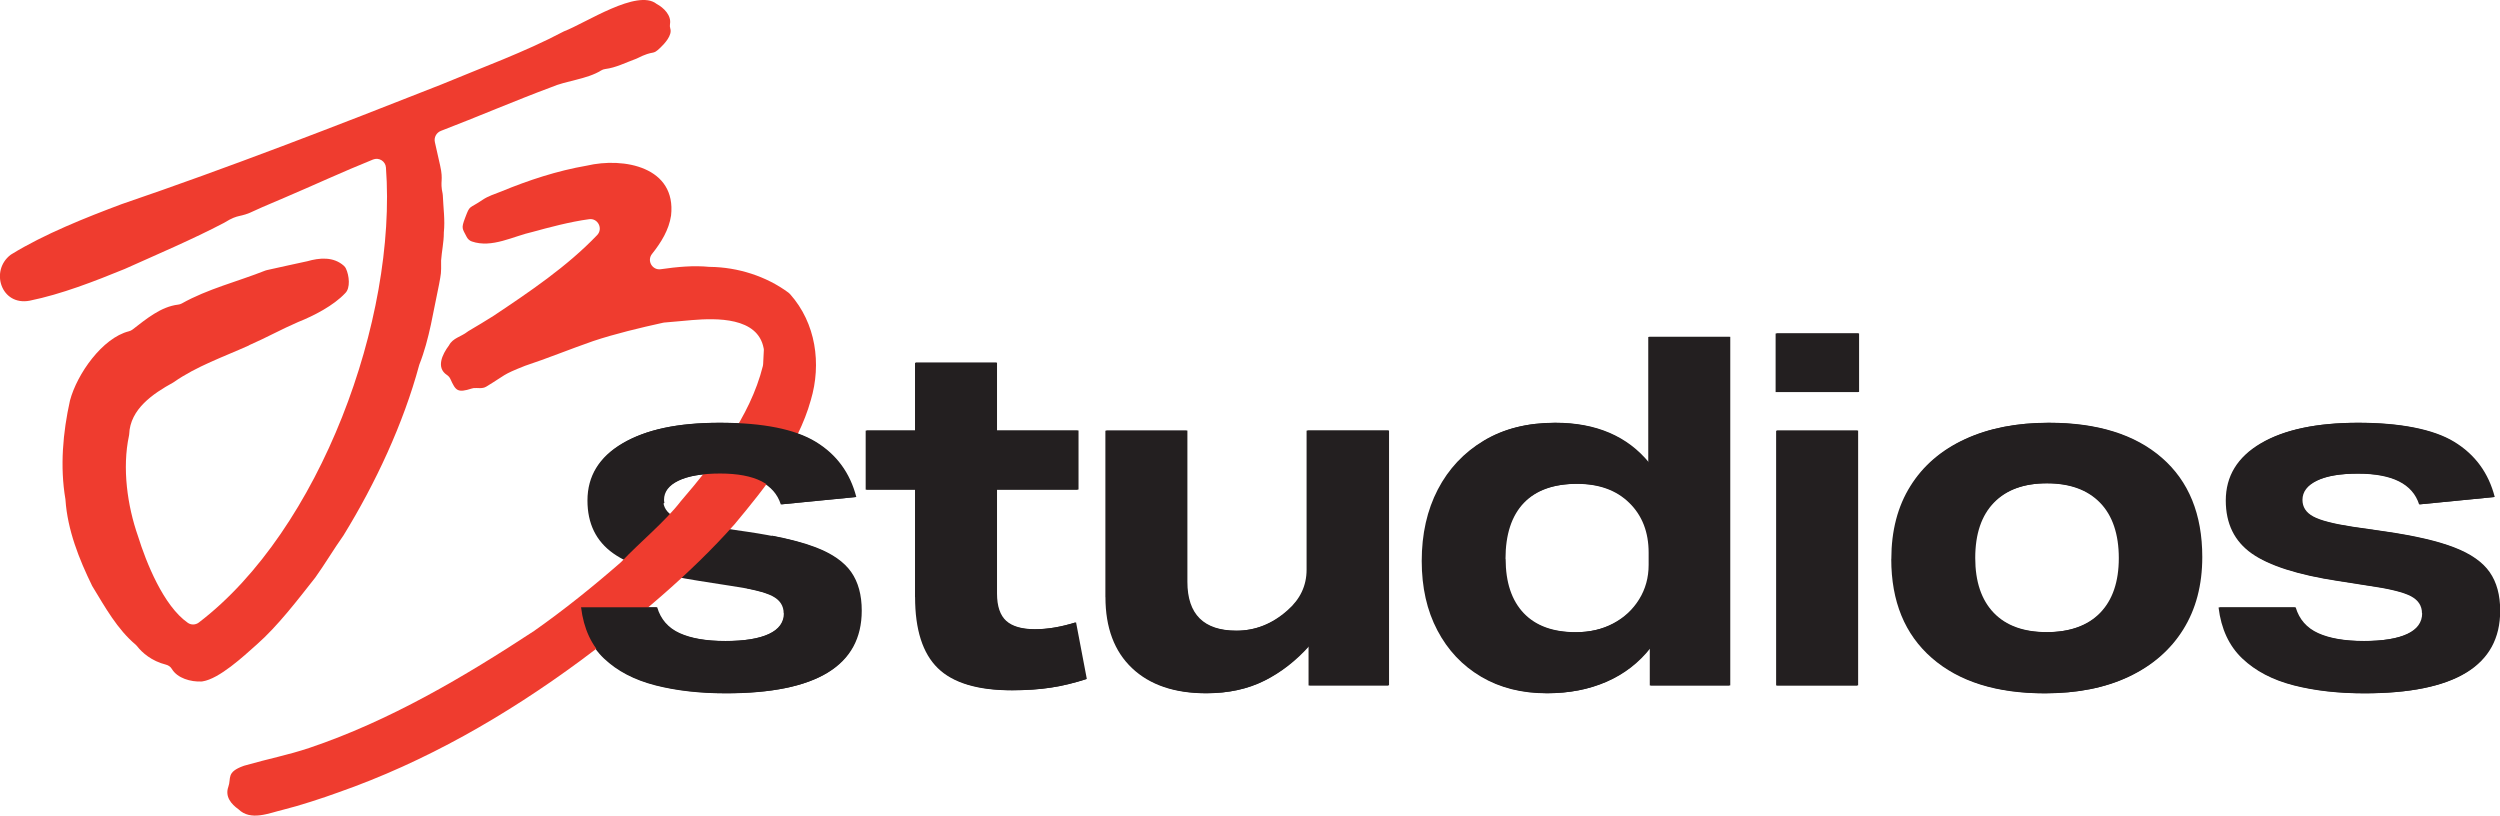
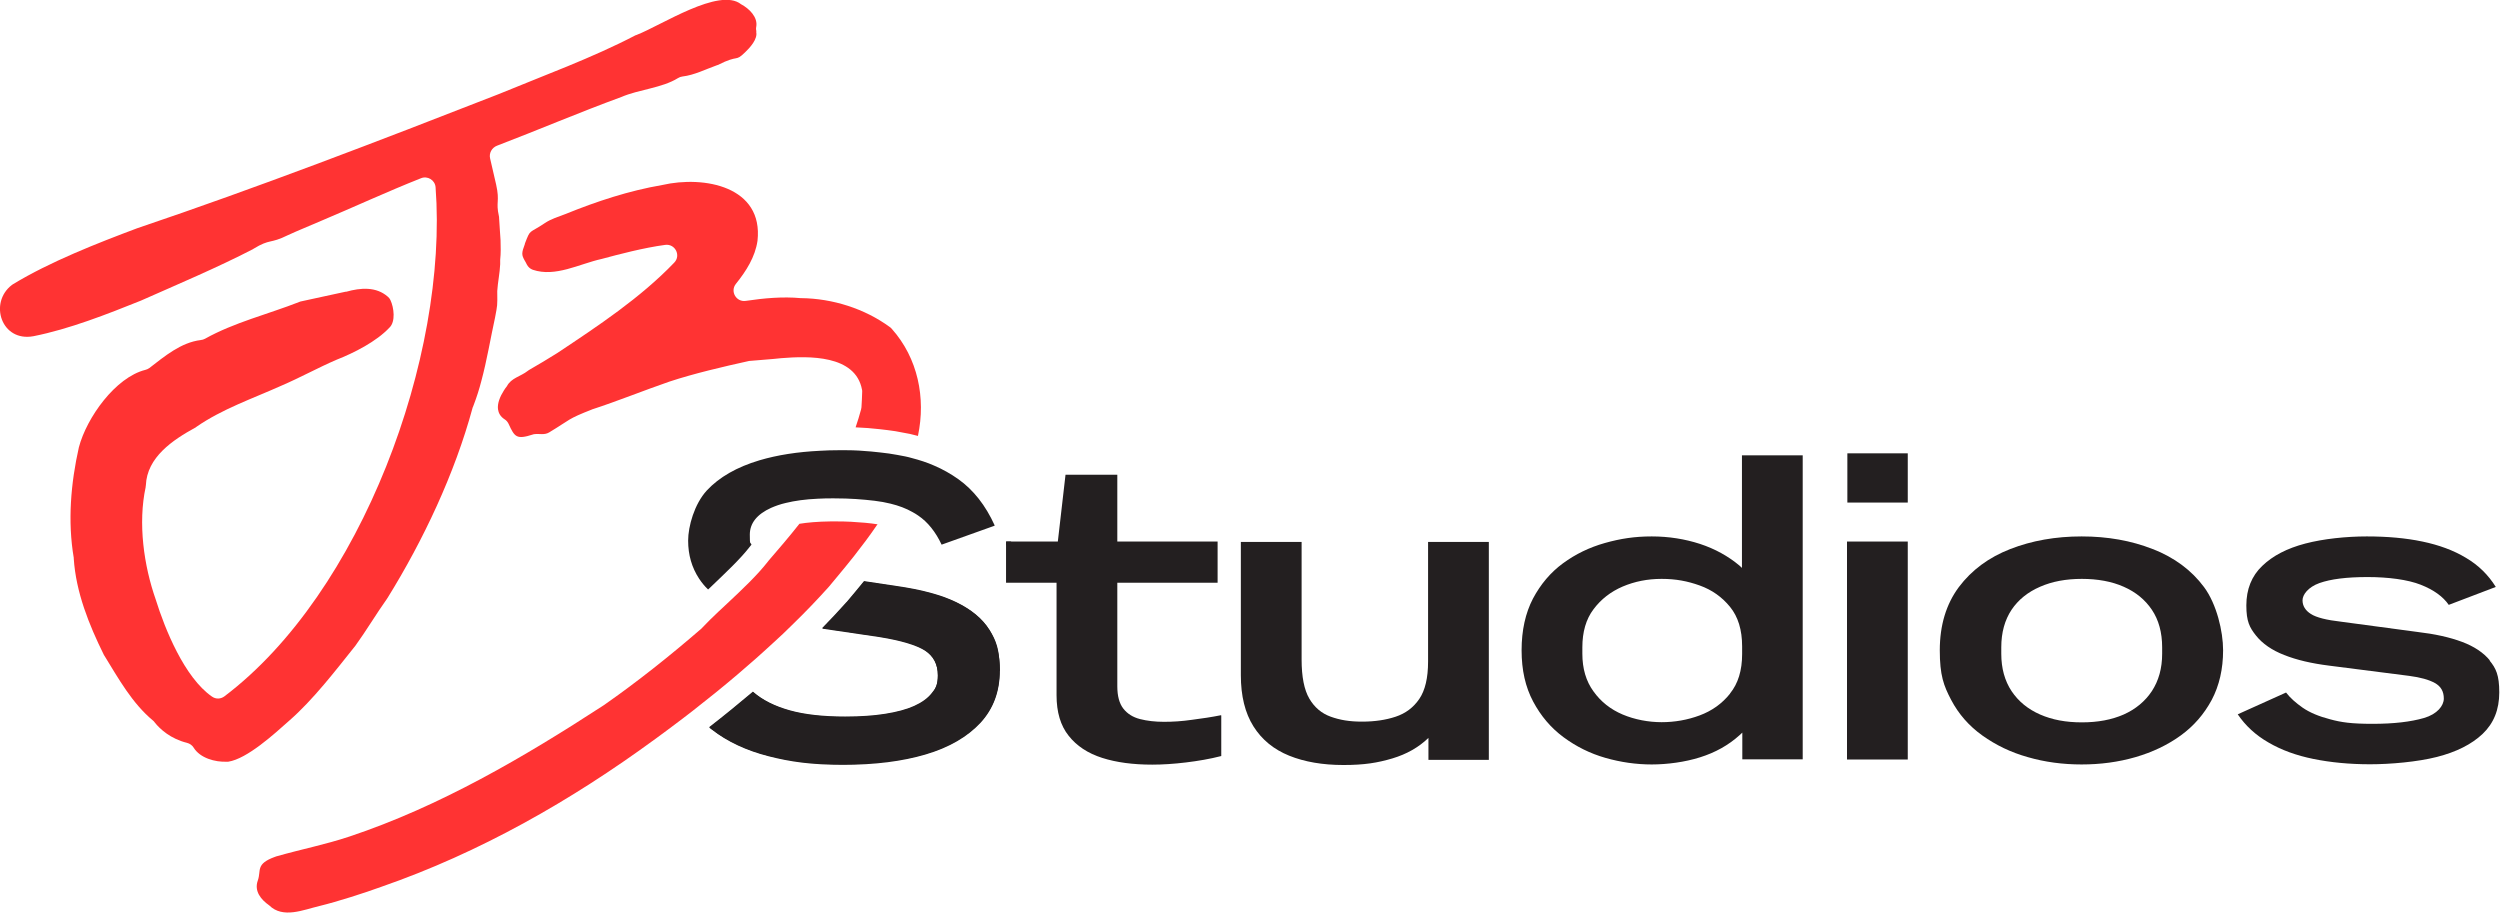
- <svg xmlns="http://www.w3.org/2000/svg" id="Layer_2" data-name="Layer 2" viewBox="0 0 394.75 128.79">
+ <svg xmlns="http://www.w3.org/2000/svg" id="Layer_1" version="1.1" viewBox="0 0 1366 498.7">
  <defs>
    <style>
-       .cls-1 {
+       .st0 {
        fill: #231f20;
      }

-       .cls-2 {
-         fill: #ef3c2f;
+       .st1 {
+         fill: #f33;
      }
    </style>
  </defs>
-   <g id="Layer_1-2" data-name="Layer 1">
-     <path class="cls-1" d="M123.74,96.83c0-1.18-.59-2.08-1.77-2.7-1.18-.62-3.37-1.16-6.55-1.62l-4.93-.77c-6.37-.97-10.92-2.43-13.64-4.35-2.73-1.93-4.09-4.71-4.09-8.36,0-3.85,1.84-6.86,5.51-9.02,3.67-2.16,8.77-3.24,15.3-3.24s11.82,1,15.11,3.01c3.29,2,5.42,4.91,6.4,8.71l-11.79,1.16c-1.03-3.24-4.27-4.86-9.71-4.86-2.83,0-5.01.37-6.55,1.12-1.54.75-2.31,1.76-2.31,3.04,0,1.13.57,2,1.7,2.62,1.13.62,3.21,1.16,6.24,1.62l5.32.77c4.57.67,8.16,1.5,10.75,2.51,2.59,1,4.44,2.3,5.55,3.89,1.1,1.59,1.66,3.62,1.66,6.09,0,8.69-7.12,13.03-21.35,13.03-4.11,0-7.82-.42-11.14-1.27-3.31-.85-6.01-2.26-8.09-4.24-2.08-1.98-3.33-4.66-3.74-8.05h12.03c.56,1.9,1.76,3.26,3.58,4.08,1.82.82,4.23,1.23,7.21,1.23s5.34-.37,6.94-1.12c1.59-.74,2.39-1.84,2.39-3.28" />
-     <path class="cls-1" d="M144.48,94.28v-16.96h-7.79v-9.33h7.79v-10.71h12.8v10.71h12.87v9.33h-12.87v16.42c0,2,.49,3.44,1.46,4.32.98.87,2.49,1.31,4.55,1.31s4.16-.36,6.48-1.08l1.7,8.94c-1.9.62-3.76,1.07-5.59,1.35-1.83.28-3.87.42-6.13.42-5.4,0-9.29-1.17-11.68-3.51-2.39-2.34-3.58-6.08-3.58-11.22" />
-     <path class="cls-1" d="M174.54,94.28v-26.28h12.8v23.89c0,5.14,2.6,7.71,7.79,7.71,3.03,0,5.75-1.08,8.17-3.24,2-1.75,3.01-3.88,3.01-6.4v-21.97h12.87v40.24h-12.56v-6.24c-2.11,2.36-4.47,4.2-7.09,5.51-2.62,1.31-5.65,1.97-9.1,1.97-4.98,0-8.88-1.32-11.68-3.97-2.8-2.65-4.2-6.39-4.2-11.22" />
-     <path class="cls-1" d="M224.49,88.58c0-4.27.85-8.03,2.54-11.29,1.7-3.26,4.11-5.83,7.25-7.71,3.13-1.88,6.86-2.81,11.18-2.81,6.42,0,11.36,2.11,14.8,6.32v-19.89h12.8v55.04h-12.56v-5.94c-1.85,2.36-4.16,4.15-6.94,5.36-2.77,1.21-5.88,1.81-9.33,1.81-3.96,0-7.41-.87-10.37-2.62-2.96-1.75-5.26-4.19-6.9-7.32-1.65-3.13-2.47-6.78-2.47-10.95M237.59,88.27c0,3.7.95,6.55,2.85,8.56,1.9,2,4.65,3.01,8.25,3.01,2.26,0,4.26-.46,6.01-1.39,1.75-.92,3.12-2.2,4.12-3.82,1-1.62,1.5-3.43,1.5-5.43v-1.93c0-3.24-1.01-5.86-3.05-7.86-2.03-2-4.79-3.01-8.29-3.01-3.75,0-6.59,1.02-8.52,3.04-1.93,2.03-2.89,4.97-2.89,8.83" />
-     <path class="cls-1" d="M280.37,52.66h13.03v9.25h-13.03v-9.25ZM280.45,68h12.8v40.24h-12.8v-40.24Z" />
-     <path class="cls-1" d="M298.64,88.27c0-4.47,1-8.31,3.01-11.52,2-3.21,4.87-5.68,8.6-7.4,3.73-1.72,8.11-2.58,13.14-2.58,7.66,0,13.6,1.85,17.84,5.55,4.24,3.7,6.36,8.92,6.36,15.65,0,4.42-1,8.23-3.01,11.45-2,3.21-4.86,5.69-8.56,7.44-3.7,1.75-8.09,2.62-13.18,2.62-7.61,0-13.54-1.86-17.81-5.59-4.27-3.73-6.4-8.93-6.4-15.61M311.74,88.12c0,3.75.98,6.64,2.93,8.67,1.95,2.03,4.75,3.04,8.4,3.04s6.54-1.01,8.52-3.04c1.98-2.03,2.97-4.92,2.97-8.67s-.99-6.72-2.97-8.75c-1.98-2.03-4.79-3.05-8.44-3.05s-6.46,1.02-8.44,3.05c-1.98,2.03-2.97,4.95-2.97,8.75" />
-     <path class="cls-1" d="M382.43,96.83c0-1.18-.59-2.08-1.77-2.7-1.18-.62-3.37-1.16-6.55-1.62l-4.93-.77c-6.37-.97-10.92-2.43-13.64-4.35-2.73-1.93-4.09-4.71-4.09-8.36,0-3.85,1.84-6.86,5.51-9.02,3.67-2.16,8.78-3.24,15.3-3.24s11.82,1,15.11,3.01c3.29,2,5.42,4.91,6.4,8.71l-11.79,1.16c-1.03-3.24-4.27-4.86-9.71-4.86-2.83,0-5.01.37-6.55,1.12-1.54.75-2.31,1.76-2.31,3.04,0,1.13.56,2,1.7,2.62,1.13.62,3.21,1.16,6.24,1.62l5.32.77c4.57.67,8.16,1.5,10.75,2.51,2.59,1,4.44,2.3,5.55,3.89,1.11,1.59,1.66,3.62,1.66,6.09,0,8.69-7.12,13.03-21.35,13.03-4.11,0-7.82-.42-11.14-1.27-3.31-.85-6.01-2.26-8.09-4.24-2.08-1.98-3.33-4.66-3.74-8.05h12.03c.56,1.9,1.76,3.26,3.58,4.08,1.82.82,4.23,1.23,7.21,1.23s5.35-.37,6.94-1.12c1.59-.74,2.39-1.84,2.39-3.28" />
-     <path class="cls-2" d="M39.34,54.53c-4.01,1.81-8.28,3.28-11.9,5.81-.04.02-.07.05-.11.07-3.18,1.75-6.78,4.18-6.93,8.15,0,.07-.01.15-.03.22-1.1,5.12-.26,11.1,1.42,15.88,1.29,4.15,4.02,11,7.86,13.68.52.37,1.23.35,1.74-.04,19.15-14.61,31.33-47.95,29.55-71.85-.07-1-1.11-1.64-2.04-1.26-4.65,1.87-9.48,4.11-13.97,6.02-1.47.65-3.19,1.33-4.64,2.01-2.61,1.28-2.42.43-4.85,1.93-.03.02-.06.04-.09.05-4.87,2.56-10.7,5.04-15.66,7.27-4.72,1.93-9.99,3.99-15.01,5.01-4.5.85-6.28-4.72-3.02-7.23.05-.04.1-.07.15-.1,5.17-3.19,11.83-5.83,17.38-7.91,16.99-5.8,33.82-12.32,50.53-18.91,6.2-2.59,13.23-5.15,19.19-8.31.05-.03.09-.05.14-.07,3.47-1.33,11.59-6.77,14.63-4.33,1.14.6,2.36,1.83,2.11,3.19-.04.23-.02.47.05.7.34,1.06-.92,2.39-1.53,2.98-1.47,1.42-.75.23-3.81,1.77-.05.02-.1.05-.15.06-1.6.58-3.1,1.37-4.79,1.58-.23.03-.44.1-.63.22-2.24,1.4-5.49,1.6-7.92,2.66-5.8,2.16-11.61,4.67-17.38,6.88-.73.28-1.14,1.05-.96,1.8l.83,3.69c.55,2.45-.06,2.37.39,4.43.02.08.03.17.03.26.08,2.05.37,3.87.16,5.9,0,.03,0,.07,0,.1,0,1.36-.33,2.88-.43,4.29,0,.05,0,.09,0,.14.02,1.99,0,1.84-.32,3.62-.91,4.2-1.5,8.59-3.11,12.66-.02.04-.03.09-.04.13-2.49,9.22-6.9,18.66-11.92,26.82-.02.03-.03.05-.05.08-1.45,2.04-3,4.63-4.43,6.62-2.73,3.46-5.93,7.67-9.26,10.59-2.1,1.87-5.89,5.39-8.54,5.8-.06,0-.12.02-.19.02-1.66.07-3.77-.5-4.66-1.99-.2-.34-.54-.57-.92-.67-2.28-.57-3.77-1.9-4.54-2.89-.06-.08-.13-.16-.21-.23-2.94-2.46-4.87-5.97-6.84-9.2-.02-.04-.05-.08-.07-.12-2.07-4.23-3.89-8.83-4.21-13.57,0-.04,0-.08-.01-.11-.88-5.15-.4-10.55.72-15.59,1.12-4.2,5.12-9.88,9.3-10.93.21-.05.4-.14.57-.27,2.14-1.64,4.45-3.61,7.2-3.94.2-.02.4-.08.58-.18,4.09-2.3,8.82-3.46,13.2-5.2.08-.03.16-.05.24-.07.77-.16,5.54-1.24,6.24-1.37.03,0,.06-.01.1-.02,1.99-.57,4.17-.76,5.82.71.14.12.24.27.32.43.52,1.09.75,3.08-.12,3.9-1.82,1.95-4.96,3.57-7.43,4.55-2.62,1.13-5.05,2.49-7.74,3.66" />
-     <path class="cls-2" d="M84.41,99.57c4.73-3.33,9.29-7,13.64-10.8.03-.03.07-.06.1-.1,2.85-3.02,6.88-6.31,9.35-9.53,5.35-6.24,10.94-13.26,12.96-21.36.02-.09.04-.19.04-.29.03-.49.1-1.71.11-2.21,0-.1,0-.2-.03-.29-.92-4.94-7.48-4.76-11.3-4.45-1.34.14-3.07.26-4.4.39-.06,0-.12.02-.18.03-3.5.77-7.66,1.76-11.05,2.9-3.36,1.16-7.51,2.84-10.69,3.88-.03,0-.06.02-.08.03-3.67,1.45-2.94,1.37-6.1,3.28-.65.39-1.35.16-1.99.23-.09.01-.18.04-.27.06-2.3.74-2.56.35-3.4-1.49-.12-.27-.32-.49-.56-.65-1.71-1.13-.76-3.21.34-4.67.59-1.16,1.93-1.37,2.89-2.13.05-.05.11-.08.17-.12,1.06-.6,2.98-1.79,3.96-2.4,5.67-3.79,11.61-7.78,16.37-12.76.97-1.01.12-2.7-1.26-2.51-3.05.41-6.42,1.32-8.9,2-3.12.69-6.44,2.61-9.62,1.52-.36-.12-.65-.39-.82-.72-.69-1.35-.89-1.32-.26-2.98.82-2.15.51-1.34,2.79-2.89.88-.59,1.92-.91,2.91-1.3,4.34-1.79,8.86-3.28,13.5-4.08,5.9-1.38,14.19.21,13.33,7.88-.34,2.27-1.57,4.25-3.01,6.06-.84,1.06.04,2.6,1.38,2.41,2.56-.37,5.18-.62,7.68-.37.03,0,.06,0,.09,0,4.39.05,8.87,1.46,12.4,4.07.09.07.17.14.25.23,4.09,4.59,4.98,11.01,3.28,16.73-2.07,7.43-7.19,13.79-12.04,19.61-7.02,7.91-15.82,15.24-24.31,21.52-11.79,8.7-24.56,16.03-38.29,20.83-2.37.87-6.21,2.12-8.66,2.72-2.29.55-5.14,1.83-7.08-.07-1.12-.79-2.15-1.98-1.6-3.53.5-1.39-.37-2.31,2.4-3.31.04-.01.08-.03.12-.04,3.9-1.12,6.82-1.65,10.29-2.81,12.67-4.27,24.42-11.21,35.56-18.52" />
-     <path class="cls-1" d="M96.4,86.9c.03-1.97,1.13-3.83,3.58-4.32,1.52-.3,2.4-.71,3.39-1.95.46-.58.99-.97,1.54-1.22-.03-.16-.06-.31-.06-.48,0-1.28.77-2.3,2.31-3.04,1.54-.74,3.73-1.12,6.55-1.12,5.45,0,8.68,1.62,9.71,4.86l11.79-1.16c-.98-3.8-3.11-6.71-6.4-8.71-3.29-2-8.32-3.01-15.11-3.01s-11.63,1.08-15.3,3.24c-3.68,2.16-5.51,5.16-5.51,9.02,0,3.37,1.18,5.99,3.5,7.9" />
-     <path class="cls-1" d="M134.41,90.33c-1.11-1.59-2.96-2.89-5.55-3.89-1.84-.71-4.18-1.33-7-1.87.41,1.32.27,2.81-.33,4.18-.78,1.77-2.05,3.19-3.59,4.14,1.92.37,3.32.77,4.18,1.22,1.18.62,1.77,1.52,1.77,2.7,0,1.44-.8,2.53-2.39,3.28-1.59.75-3.9,1.12-6.94,1.12s-5.38-.41-7.21-1.23c-1.82-.82-3.02-2.18-3.58-4.09h-12.02c.41,3.39,1.66,6.08,3.74,8.05,2.08,1.98,4.78,3.39,8.09,4.24,3.31.85,7.03,1.27,11.14,1.27,14.23,0,21.35-4.34,21.35-13.03,0-2.47-.55-4.5-1.66-6.09" />
-     <path class="cls-1" d="M144.63,94.26v-16.96h-7.79v-9.33h7.79v-10.71h12.8v10.71h12.87v9.33h-12.87v16.42c0,2,.49,3.44,1.46,4.32.98.87,2.49,1.31,4.55,1.31s4.16-.36,6.47-1.08l1.7,8.94c-1.9.62-3.77,1.07-5.59,1.35-1.82.28-3.87.42-6.13.42-5.39,0-9.29-1.17-11.68-3.51-2.39-2.34-3.58-6.08-3.58-11.22" />
-     <path class="cls-1" d="M174.69,94.26v-26.28h12.8v23.89c0,5.14,2.6,7.71,7.79,7.71,3.03,0,5.75-1.08,8.17-3.24,2-1.75,3.01-3.88,3.01-6.4v-21.97h12.87v40.24h-12.56v-6.24c-2.11,2.36-4.47,4.2-7.09,5.51-2.62,1.31-5.65,1.97-9.1,1.97-4.98,0-8.88-1.32-11.68-3.97-2.8-2.65-4.2-6.39-4.2-11.22" />
-     <path class="cls-1" d="M224.64,88.56c0-4.27.85-8.03,2.54-11.29,1.7-3.26,4.11-5.83,7.25-7.71,3.13-1.88,6.86-2.81,11.18-2.81,6.42,0,11.36,2.11,14.8,6.32v-19.89h12.8v55.04h-12.56v-5.94c-1.85,2.36-4.16,4.15-6.94,5.36-2.77,1.21-5.88,1.81-9.33,1.81-3.96,0-7.41-.87-10.37-2.62-2.96-1.75-5.26-4.19-6.9-7.32-1.65-3.13-2.47-6.78-2.47-10.95M237.74,88.25c0,3.7.95,6.55,2.85,8.56,1.9,2,4.65,3.01,8.25,3.01,2.26,0,4.26-.46,6.01-1.39,1.75-.92,3.12-2.2,4.12-3.82,1-1.62,1.5-3.43,1.5-5.43v-1.93c0-3.24-1.01-5.86-3.05-7.86-2.03-2-4.79-3.01-8.29-3.01-3.75,0-6.59,1.02-8.52,3.04-1.93,2.03-2.89,4.97-2.89,8.83" />
-     <path class="cls-1" d="M280.52,52.64h13.03v9.25h-13.03v-9.25ZM280.6,67.98h12.8v40.24h-12.8v-40.24Z" />
-     <path class="cls-1" d="M298.79,88.25c0-4.47,1-8.31,3.01-11.52,2-3.21,4.87-5.68,8.6-7.4,3.73-1.72,8.11-2.58,13.14-2.58,7.66,0,13.6,1.85,17.84,5.55,4.24,3.7,6.36,8.92,6.36,15.65,0,4.42-1,8.23-3.01,11.45-2,3.21-4.86,5.69-8.56,7.44-3.7,1.75-8.09,2.62-13.18,2.62-7.61,0-13.54-1.86-17.81-5.59-4.27-3.73-6.4-8.93-6.4-15.61M311.89,88.1c0,3.75.98,6.64,2.93,8.67,1.95,2.03,4.75,3.04,8.4,3.04s6.54-1.01,8.52-3.04c1.98-2.03,2.97-4.92,2.97-8.67s-.99-6.72-2.97-8.75c-1.98-2.03-4.79-3.05-8.44-3.05s-6.46,1.02-8.44,3.05c-1.98,2.03-2.97,4.95-2.97,8.75" />
-     <path class="cls-1" d="M382.58,96.81c0-1.18-.59-2.08-1.77-2.7-1.18-.62-3.37-1.16-6.55-1.62l-4.93-.77c-6.37-.97-10.92-2.43-13.64-4.35-2.73-1.93-4.09-4.71-4.09-8.36,0-3.85,1.84-6.86,5.51-9.02,3.67-2.16,8.78-3.24,15.3-3.24s11.82,1,15.11,3.01c3.29,2,5.42,4.91,6.4,8.71l-11.79,1.16c-1.03-3.24-4.27-4.86-9.71-4.86-2.83,0-5.01.37-6.55,1.12-1.54.75-2.31,1.76-2.31,3.04,0,1.13.56,2,1.7,2.62,1.13.62,3.21,1.16,6.24,1.62l5.32.77c4.57.67,8.16,1.5,10.75,2.51,2.59,1,4.44,2.3,5.55,3.89,1.11,1.59,1.66,3.62,1.66,6.09,0,8.69-7.12,13.03-21.35,13.03-4.11,0-7.82-.42-11.14-1.27-3.31-.85-6.01-2.26-8.09-4.24-2.08-1.98-3.33-4.66-3.74-8.05h12.03c.56,1.9,1.76,3.26,3.58,4.08,1.82.82,4.23,1.23,7.21,1.23s5.35-.37,6.94-1.12c1.59-.74,2.39-1.84,2.39-3.28" />
+   <g>
+     <path class="st0" d="M549.8,295.9v2.2c1-.6,2-1.4,2.8-2.2h-2.8ZM540.6,344.1c-3.8-6.1-9.9-11.1-18.1-15.1-8.3-4-19.1-6.9-32.5-8.8l-17.9-2.7c-3.2,4-6.4,7.7-9.3,11.2,0,.1-.2.2-.3.3-4.2,4.7-8.6,9.4-13.3,14.2l31.2,4.6c11.9,1.9,20.2,4.3,24.9,7.4,4.8,3.1,7.1,7.6,7.1,13.7s-1.1,7-3.3,9.8c-2.2,2.8-5.4,5.1-9.6,7-4.2,1.9-9.5,3.3-15.8,4.3-6.3,1-13.6,1.5-21.9,1.5-12,0-22.1-1.1-30.3-3.4-8.2-2.3-14.9-5.6-20-10.1,0,0,0,0-.1-.1-7.6,6.4-15.5,12.9-23.9,19.4.5.4.9.8,1.4,1.1,8.5,6.6,18.8,11.4,30.9,14.5,12.1,3.1,25.7,4.7,40.8,4.7s32.4-1.9,45.2-5.7c12.8-3.8,22.7-9.6,29.8-17.2,7.1-7.6,10.6-17.2,10.6-28.6s-1.9-16.1-5.7-22.2Z" />
+     <path class="st0" d="M543.3,287.3l-28.8,10.3c-3.3-7-7.5-12.3-12.8-15.9-1-.7-2-1.3-3.1-1.9-3.5-2-7.5-3.5-12-4.6-1.4-.3-2.8-.6-4.2-.9-2.9-.5-6-.9-9.4-1.2-3.4-.3-7.1-.6-10.9-.7-2.1,0-4.3-.1-6.6-.1s-6,0-8.7.2c-6.7.3-12.5,1.1-17.4,2.3-3.1.7-5.8,1.7-8.1,2.7-7.7,3.5-11.6,8.4-11.6,14.6s.3,3.8.9,5.5c-.1.2-.3.3-.4.5-.1.2-.3.4-.4.5-5.4,7-13.5,14.5-21.2,21.9-.6.5-1.1,1.1-1.7,1.6-1.9-1.8-3.5-3.8-4.9-5.9-4-6.1-6-13-6-20.8s3.4-20,10.2-27.4c6.8-7.3,16.4-12.8,28.8-16.5,9.8-2.9,20.8-4.6,33.1-5.2,3.3-.2,6.6-.3,10.1-.3s2.8,0,4.2,0c4.7,0,9.2.3,13.6.7,3.3.3,6.5.7,9.7,1.1,3.1.5,6.1,1,9,1.6,1.2.3,2.4.5,3.6.9,4.2,1.1,8.3,2.4,12.1,4.1,4.7,2,9.1,4.5,13.2,7.4,8.3,5.9,14.9,14.3,19.9,25.3Z" />
+     <path class="st0" d="M546.3,366.4c0,11.4-3.5,20.9-10.6,28.6-7.1,7.6-17,13.4-29.8,17.2-12.8,3.8-27.8,5.7-45.2,5.7s-28.7-1.6-40.8-4.7c-12.1-3.1-22.4-7.9-30.9-14.5-.5-.4-1-.8-1.4-1.1,8.4-6.5,16.3-13,23.9-19.4,0,0,0,0,.1.1,5.2,4.4,11.8,7.8,20,10.1,8.2,2.3,18.3,3.4,30.3,3.4s15.6-.5,21.9-1.5c6.3-1,11.6-2.5,15.8-4.3,4.2-1.9,7.4-4.2,9.6-7,2.2-2.8,3.3-6.1,3.3-9.8,0-6.1-2.4-10.6-7.1-13.7-4.8-3-13.1-5.5-24.9-7.4l-31.2-4.6c4.7-4.8,9.1-9.5,13.3-14.2,0,0,.2-.2.3-.3,3-3.5,6.1-7.3,9.3-11.2l17.9,2.7c13.4,1.9,24.3,4.8,32.5,8.8,8.3,4,14.3,9,18.1,15.1,3.8,6.1,5.7,13.5,5.7,22.2Z" />
+     <path class="st0" d="M667.3,390.9v22.2c-6.2,1.6-12.7,2.7-19.3,3.5-6.6.8-12.8,1.2-18.4,1.2-10.5,0-19.6-1.2-27.4-3.7-7.8-2.5-13.9-6.5-18.3-12.1-4.4-5.5-6.6-12.9-6.6-22.1v-61.5h-27.6v-22.5h28.3l4.2-36.5h28.3v36.5h54.8v22.5h-54.8v56.6c0,5.3,1.1,9.4,3.3,12.2,2.2,2.8,5.2,4.7,9.1,5.7,3.9,1,8.3,1.5,13.1,1.5s9.8-.3,15.3-1.1c5.5-.7,10.8-1.5,15.8-2.5Z" />
+     <path class="st0" d="M780.3,361.5c0,8.9-1.6,15.7-4.8,20.4-3.2,4.7-7.5,7.9-12.9,9.7-5.4,1.8-11.5,2.7-18.4,2.7s-12.1-.9-17.1-2.7c-5-1.8-8.9-5.1-11.7-9.9-2.8-4.8-4.2-11.9-4.2-21.3v-64.3h-33.2v72.8c0,11.4,2.3,20.7,6.9,28,4.6,7.3,11.1,12.6,19.5,16,8.4,3.4,18.3,5.1,29.7,5.1s18.6-1.2,26.7-3.6c7.7-2.3,14.3-6,19.7-11.2v12h33v-119.1h-33.2v65.5Z" />
+     <path class="st0" d="M951.8,310.3c-.5-.4-.9-.9-1.4-1.3-6.1-5.1-13.3-9.1-21.5-11.8-8.3-2.7-17.1-4.1-26.4-4.1s-17.1,1.2-25.6,3.6c-8.5,2.4-16.1,6.1-22.9,11.1-6.8,5-12.2,11.4-16.4,19.3-4.1,7.9-6.2,17.3-6.2,28.2s2.1,20.1,6.3,28c4.2,7.9,9.7,14.4,16.6,19.5,6.9,5.1,14.5,8.9,22.9,11.3,8.4,2.4,16.8,3.6,25.3,3.6s18.2-1.3,26.4-3.9c8.3-2.6,15.5-6.6,21.6-12.1.5-.5,1-1,1.5-1.4v14.6h33v-166.1h-33.2v61.4ZM945.3,379c-4.4,5.5-9.9,9.4-16.6,11.9-6.7,2.5-13.7,3.7-20.8,3.7s-14.7-1.4-21.3-4.2c-6.6-2.8-11.9-7-15.9-12.6-4.1-5.6-6.1-12.5-6.1-20.6v-3.5c0-8.4,2-15.4,6.1-20.8,4.1-5.5,9.4-9.6,15.9-12.4,6.6-2.8,13.6-4.2,21.3-4.2s14.1,1.2,20.8,3.6c6.7,2.4,12.2,6.3,16.6,11.7,4.4,5.4,6.6,12.6,6.6,21.6v4.2c0,8.9-2.2,16.1-6.6,21.5Z" />
+     <rect class="st0" x="1009.2" y="295.9" width="33.2" height="119.1" />
+     <rect class="st0" x="1009.4" y="247.7" width="33" height="26.9" />
+     <path class="st0" d="M1176.2,300c-11.7-4.6-24.6-6.9-38.8-6.9s-27.2,2.3-39,6.9c-11.8,4.6-21.1,11.5-28.1,20.8-6.9,9.3-10.4,20.8-10.4,34.5s2.1,19.3,6.2,27.1c4.1,7.8,9.8,14.3,17.1,19.5,7.3,5.2,15.5,9.2,24.8,11.8,9.3,2.7,19.1,4,29.4,4s20.1-1.3,29.4-4c9.3-2.7,17.5-6.6,24.7-11.8,7.2-5.2,12.8-11.7,17-19.5,4.1-7.8,6.2-16.8,6.2-27.1s-3.5-25.2-10.4-34.5c-6.9-9.3-16.3-16.2-28-20.8ZM1181.4,357.2c0,8-1.9,14.7-5.6,20.4-3.7,5.6-8.9,9.9-15.4,12.8-6.6,2.9-14.2,4.3-22.9,4.3s-16.2-1.4-22.8-4.3c-6.6-2.9-11.8-7.1-15.6-12.8-3.7-5.6-5.6-12.4-5.6-20.4v-3.5c0-8.1,1.9-14.9,5.6-20.5,3.7-5.5,8.9-9.7,15.6-12.6,6.6-2.9,14.2-4.3,22.8-4.3s16.4,1.4,22.9,4.3c6.6,2.9,11.7,7.1,15.4,12.6,3.7,5.5,5.6,12.4,5.6,20.5v3.5Z" />
+     <path class="st0" d="M1360.6,361c-3.6-4.4-8.7-7.8-15.4-10.3-6.7-2.5-14.8-4.3-24.3-5.4l-41.7-5.6c-8-.9-13.5-2.3-16.5-4.2s-4.6-4.4-4.6-7.5,3.1-7.2,9.2-9.4c6.2-2.2,14.9-3.3,26.3-3.3s22,1.4,29.1,4.2c7.1,2.8,12.2,6.5,15.3,11l25.7-9.8c-4.1-6.6-9.5-11.9-16.3-15.9-6.8-4.1-14.7-7-23.8-8.9-9-1.9-19.2-2.8-30.4-2.8s-23.7,1.3-33.6,3.9c-9.9,2.6-17.7,6.6-23.5,12.2-5.8,5.5-8.7,12.8-8.7,21.6s1.8,12.1,5.3,16.5,8.7,8,15.4,10.6c6.8,2.7,14.9,4.6,24.5,5.8l43.8,5.6c6.1.8,10.8,2.1,14,3.9,3.3,1.8,4.9,4.6,4.9,8.5s-3.6,8.5-10.8,10.6c-7.2,2.1-16.5,3.2-28.1,3.2s-17.1-.8-23.3-2.5c-6.2-1.6-11.1-3.7-14.9-6.3-3.7-2.6-6.8-5.3-9.1-8.3l-26.4,11.9c4.2,6.2,9.8,11.4,16.8,15.4,7,4.1,15.2,7.1,24.6,9,9.4,1.9,19.7,2.9,30.9,2.9s25.9-1.3,36.5-4c10.6-2.7,19-6.9,25-12.6,6.1-5.8,9.1-13.3,9.1-22.7s-1.8-13.2-5.4-17.5Z" />
+   </g>
+   <g>
+     <path class="st1" d="M201.4,320.2s0,0,0,0c0,0,0,0,0,0,0,0,0,0,0,0Z" />
+     <path class="st1" d="M413.4,17.4c-.3-.9-.4-1.8-.2-2.7,1-5.3-3.8-10-8.3-12.4-11.9-9.4-43.6,11.6-57.1,16.8-.2,0-.4.2-.6.2-23.3,12.2-50.7,22.2-74.9,32.2-65.3,25.5-131,50.8-197.3,73.2-21.6,8.1-47.7,18.3-67.9,30.6-.2.1-.4.3-.6.4-12.7,9.7-5.8,31.3,11.8,28,19.6-3.9,40.2-12,58.6-19.4,19.4-8.6,42.1-18.2,61.2-28.1.1,0,.2-.1.3-.2,9.5-5.8,8.8-2.5,18.9-7.5,5.6-2.6,12.4-5.3,18.1-7.8,17.6-7.4,36.4-16.1,54.6-23.3,3.6-1.5,7.7,1,8,4.9,7,92.6-40.6,221.7-115.4,278.2-2,1.5-4.7,1.6-6.8.1-15-10.4-25.7-36.9-30.7-53-6.5-18.5-9.8-41.6-5.5-61.5,0-.3,0-.6.1-.9.6-15.4,14.7-24.8,27.1-31.6.2,0,.3-.2.4-.3,14.1-9.8,30.8-15.5,46.4-22.5,10.5-4.5,20-9.8,30.2-14.2,9.7-3.8,21.9-10,29-17.6,3.4-3.2,2.5-10.9.5-15.1-.3-.6-.7-1.2-1.3-1.7-6.4-5.7-15-5-22.8-2.8-.1,0-.3,0-.4,0-2.7.5-21.3,4.7-24.4,5.3-.3,0-.6.2-.9.3-17.1,6.7-35.6,11.2-51.5,20.1-.7.4-1.5.6-2.3.7-10.8,1.3-19.8,8.9-28.1,15.3-.7.5-1.4.8-2.2,1-16.3,4.1-32,26-36.3,42.3-4.4,19.5-6.2,40.4-2.8,60.4,0,.1,0,.3,0,.4,1.2,18.4,8.3,36.1,16.4,52.5,0,.2.2.3.3.5,7.7,12.5,15.2,26.1,26.7,35.6.3.3.6.5.8.9,3,3.8,8.8,9,17.7,11.2,1.5.4,2.8,1.3,3.6,2.6,3.5,5.7,11.7,8,18.2,7.7.3,0,.5,0,.7,0,10.4-1.6,25.2-15.2,33.3-22.4,13-11.3,25.5-27.6,36.2-41,5.6-7.7,11.6-17.7,17.3-25.7,0-.1.1-.2.2-.3,19.6-31.6,36.8-68.1,46.5-103.9,0-.2.1-.3.2-.5.2-.4.4-.9.5-1.3h0c1.6-4.2,3-8.6,4.1-12.9,3.1-11.5,5-23.3,7.5-34.7,1.3-6.9,1.3-6.3,1.2-14,0-.2,0-.4,0-.5.3-4.8,1.4-9.9,1.6-14.6,0-.7,0-1.4,0-2s0-.3,0-.4c.4-3.7.3-7.2.2-10.7h0c-.2-4-.6-8-.8-12.2,0-.3,0-.7-.1-1-1.8-8,.6-7.7-1.5-17.2l-3.3-14.3c-.7-2.9.9-5.9,3.8-7,22.5-8.6,45.2-18.3,67.9-26.6,9.5-4.1,22.2-4.9,30.9-10.3.8-.5,1.6-.8,2.5-.9,6.6-.8,12.5-3.9,18.7-6.1.2,0,.4-.2.6-.2,12-6,9.2-1.4,14.9-6.9,2.4-2.3,7.3-7.4,6-11.5ZM201.3,320.2s0,0,0,0c0,0,0,0,0,0,0,0,0,0,0,0Z" />
+     <path class="st1" d="M479.3,286.7c-4,5.9-8.3,11.6-12.7,17.2-3.1,3.9-6.2,7.7-9.3,11.4-1.5,1.8-2.9,3.5-4.4,5.3-6.2,6.9-12.7,13.7-19.5,20.3-3.7,3.7-7.5,7.3-11.4,10.8-3.1,2.9-6.3,5.7-9.4,8.5-3.2,2.8-6.4,5.6-9.7,8.4-8,6.8-16.2,13.4-24.4,19.8-3.4,2.6-6.7,5.2-10.1,7.7-3.5,2.6-6.9,5.2-10.4,7.7-46,33.7-95.9,62.1-149.5,80.7-9.3,3.4-24.3,8.2-33.8,10.5-8.9,2.1-20.1,7.1-27.6-.3-4.4-3.1-8.4-7.7-6.2-13.7,1.9-5.4-1.4-8.9,9.3-12.8.2,0,.3-.1.5-.2,15.2-4.3,26.6-6.4,40.2-10.9,49.5-16.5,95.4-43.4,138.9-71.7,18.5-12.9,36.3-27.1,53.3-41.8.1-.1.3-.2.4-.4,1.4-1.5,2.9-3,4.4-4.5,3-3,6.3-6,9.6-9.1,8-7.5,16.2-15.2,22.2-22.9.1-.1.2-.3.3-.4,2.7-3.2,5.5-6.4,8.3-9.7,2.9-3.4,5.7-6.9,8.5-10.4,4.3-.7,9.8-1.2,17-1.3.7,0,1.3,0,2,0,3.2,0,6.3,0,9.3.2,5.3.3,10.2.7,14.5,1.4Z" />
+     <path class="st1" d="M501.6,238.2c-1.5-.4-2.9-.7-4.4-1.1-2.6-.5-5.3-1-8-1.5-2.8-.4-5.7-.8-8.6-1.1-4.2-.5-8.6-.8-13.1-1,1.1-3.2,2.1-6.5,3-9.8,0-.4.2-.8.2-1.1.1-1.9.4-6.6.4-8.6,0-.4,0-.8-.1-1.1-3.6-19.1-29.2-18.4-44.1-17.2-5.2.6-12,1-17.2,1.5-.2,0-.5,0-.7.1-13.6,3-29.9,6.8-43.2,11.2-13.1,4.5-29.3,11-41.7,15-.1,0-.2,0-.3.1-14.3,5.6-11.5,5.3-23.8,12.7-2.5,1.5-5.3.6-7.8.9-.4,0-.7.1-1,.2-9,2.9-10,1.4-13.3-5.8-.5-1-1.2-1.9-2.2-2.5-2.3-1.5-3.3-3.4-3.6-5.5h0c-.4-3.2,1.1-6.9,3.2-10.2.5-.8,1.1-1.7,1.7-2.4,2.3-4.5,7.5-5.3,11.3-8.3.2-.2.4-.3.7-.5,4.1-2.3,11.7-6.9,15.5-9.3,22.1-14.7,45.4-30.1,63.9-49.4,3.8-3.9.5-10.4-4.9-9.7-11.9,1.6-25.1,5.1-34.8,7.7-12.2,2.7-25.2,10.1-37.6,5.9-1.4-.5-2.5-1.5-3.2-2.8-.5-1-.9-1.8-1.3-2.4-1.6-2.9-1.7-3.9.2-8.9,0,0,0-.1,0-.2,3.2-8.3,2-5.2,10.9-11.2,3.4-2.3,7.5-3.5,11.4-5,17-6.9,34.6-12.7,52.7-15.8,23-5.3,55.4.8,52.1,30.5-1.3,8.8-6.1,16.4-11.8,23.5-3.3,4.1.2,10.1,5.4,9.3,10-1.5,20.2-2.4,30-1.5.1,0,.2,0,.3,0,17.1.2,34.6,5.7,48.4,15.8.4.3.7.5,1,.9,14.4,16.1,18.7,37.9,14.4,58.4Z" />
  </g>
</svg>
